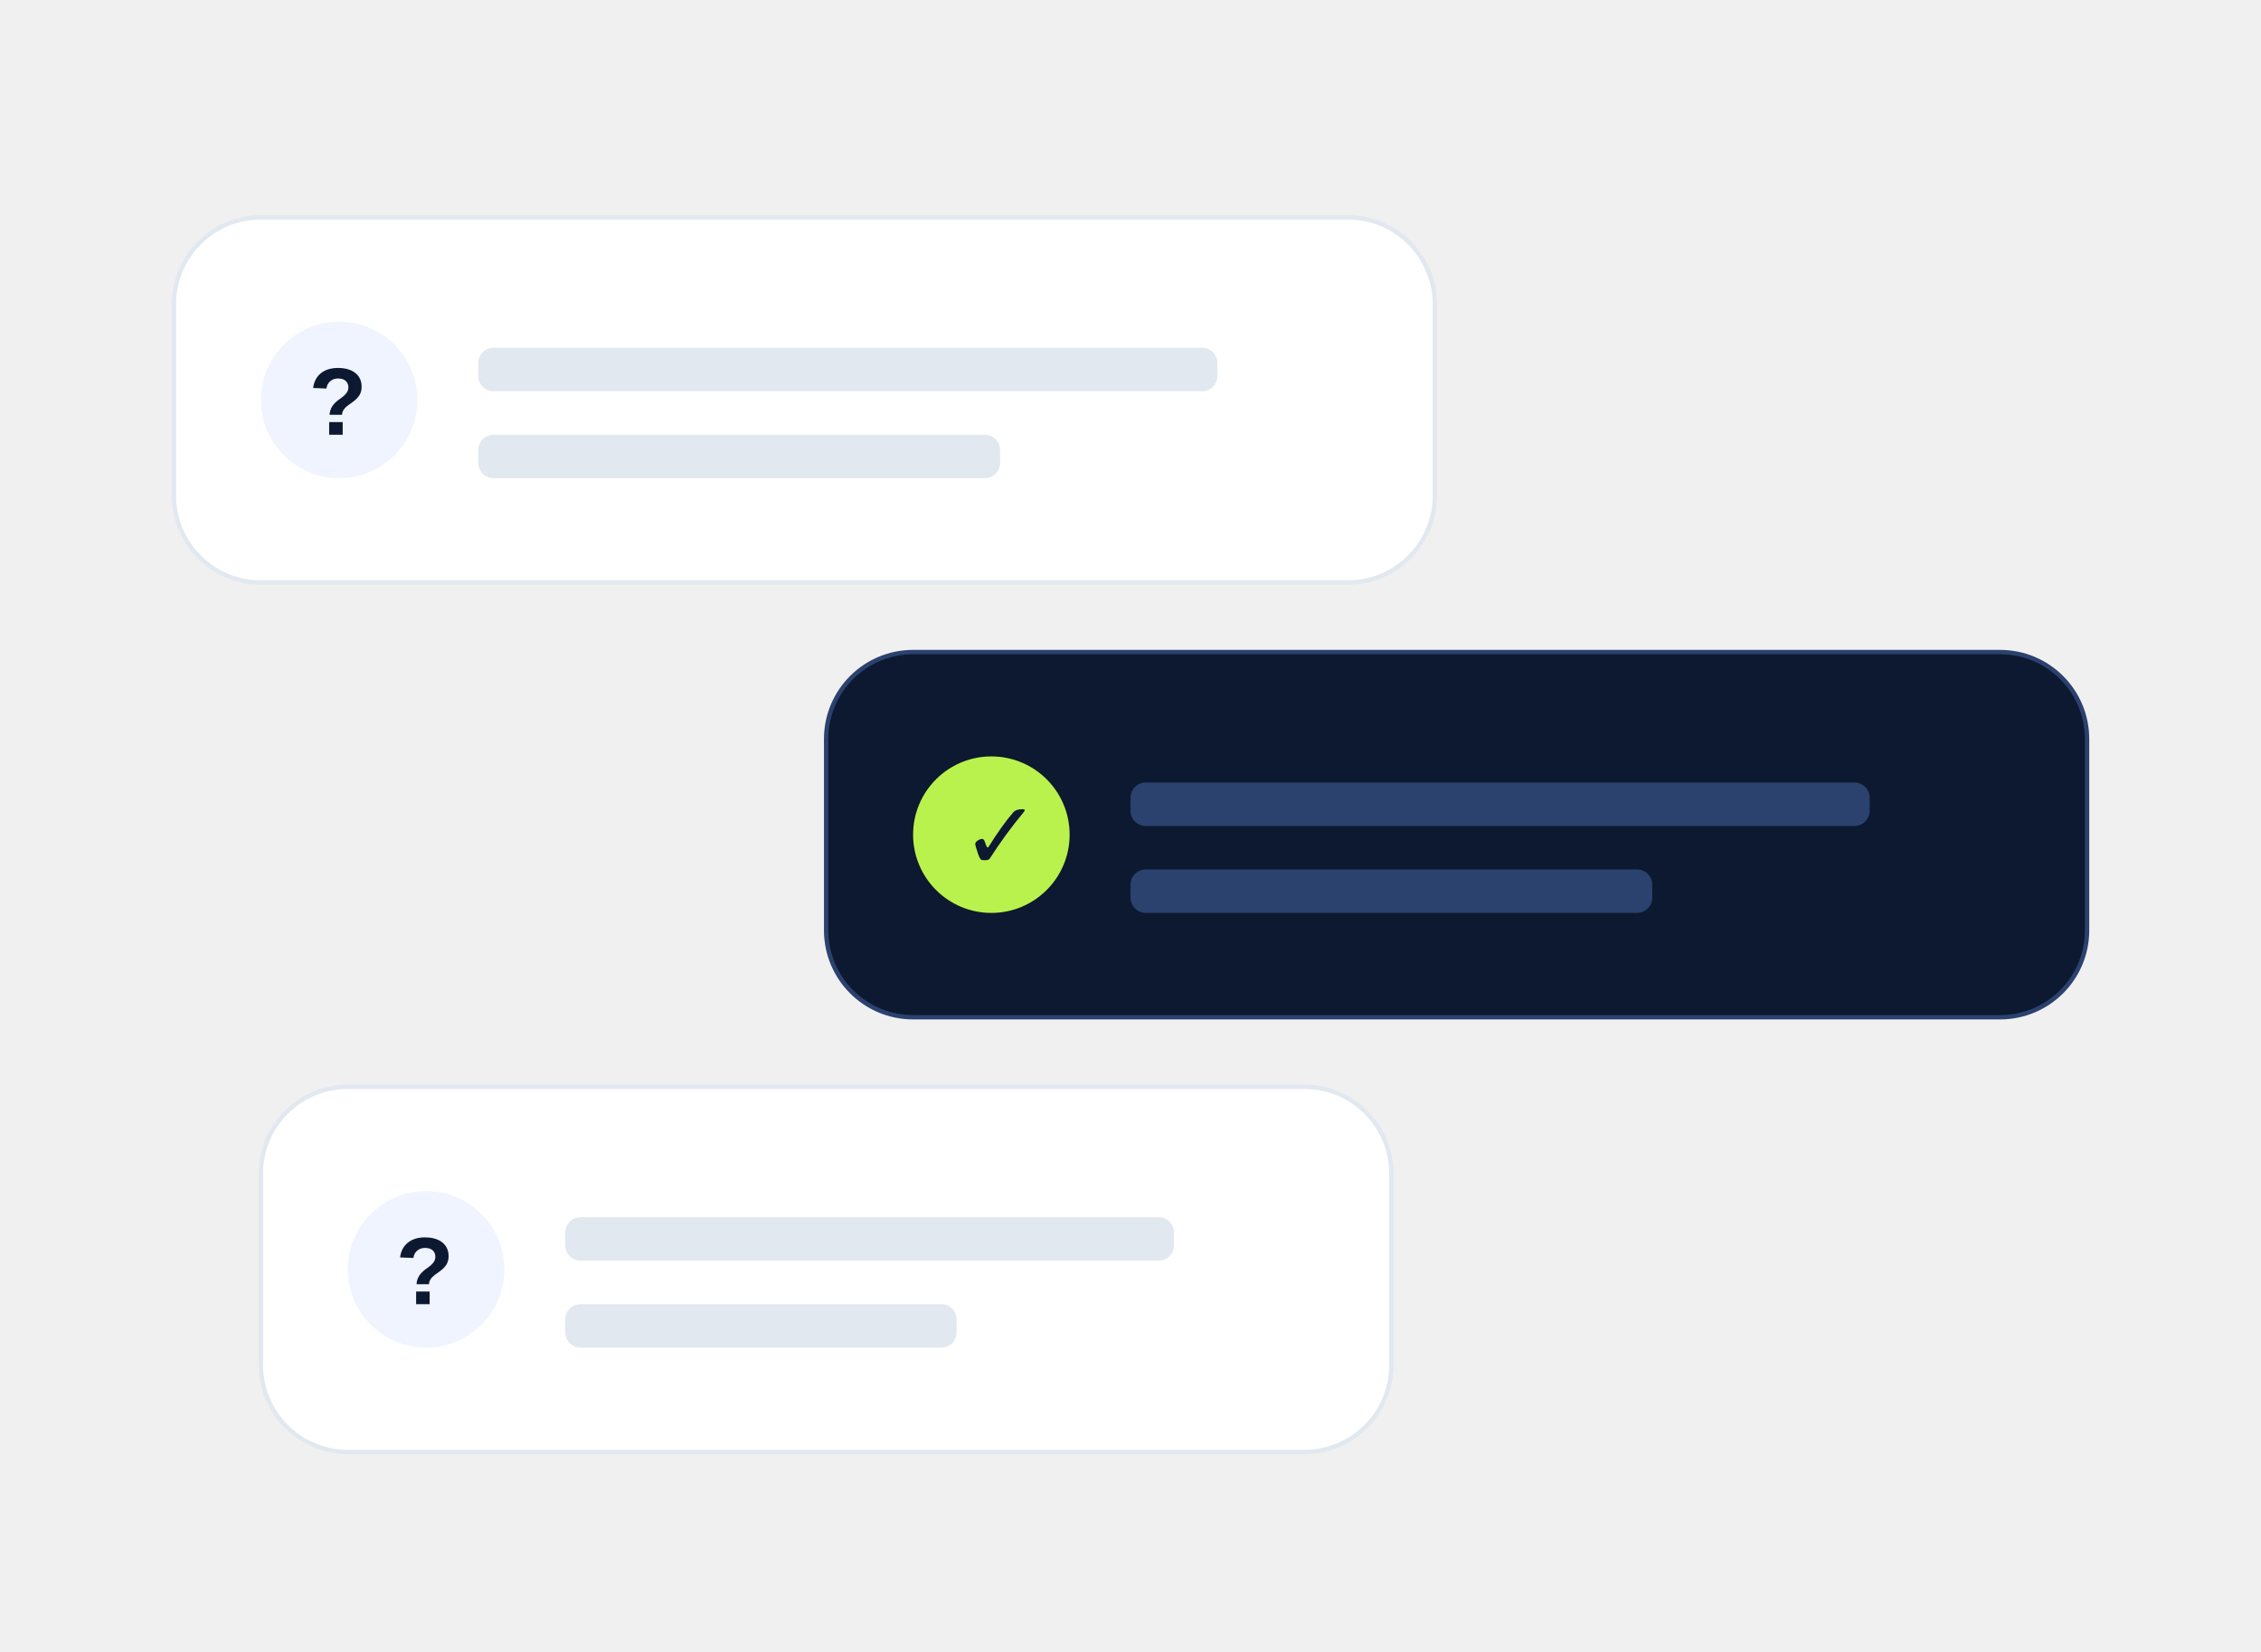
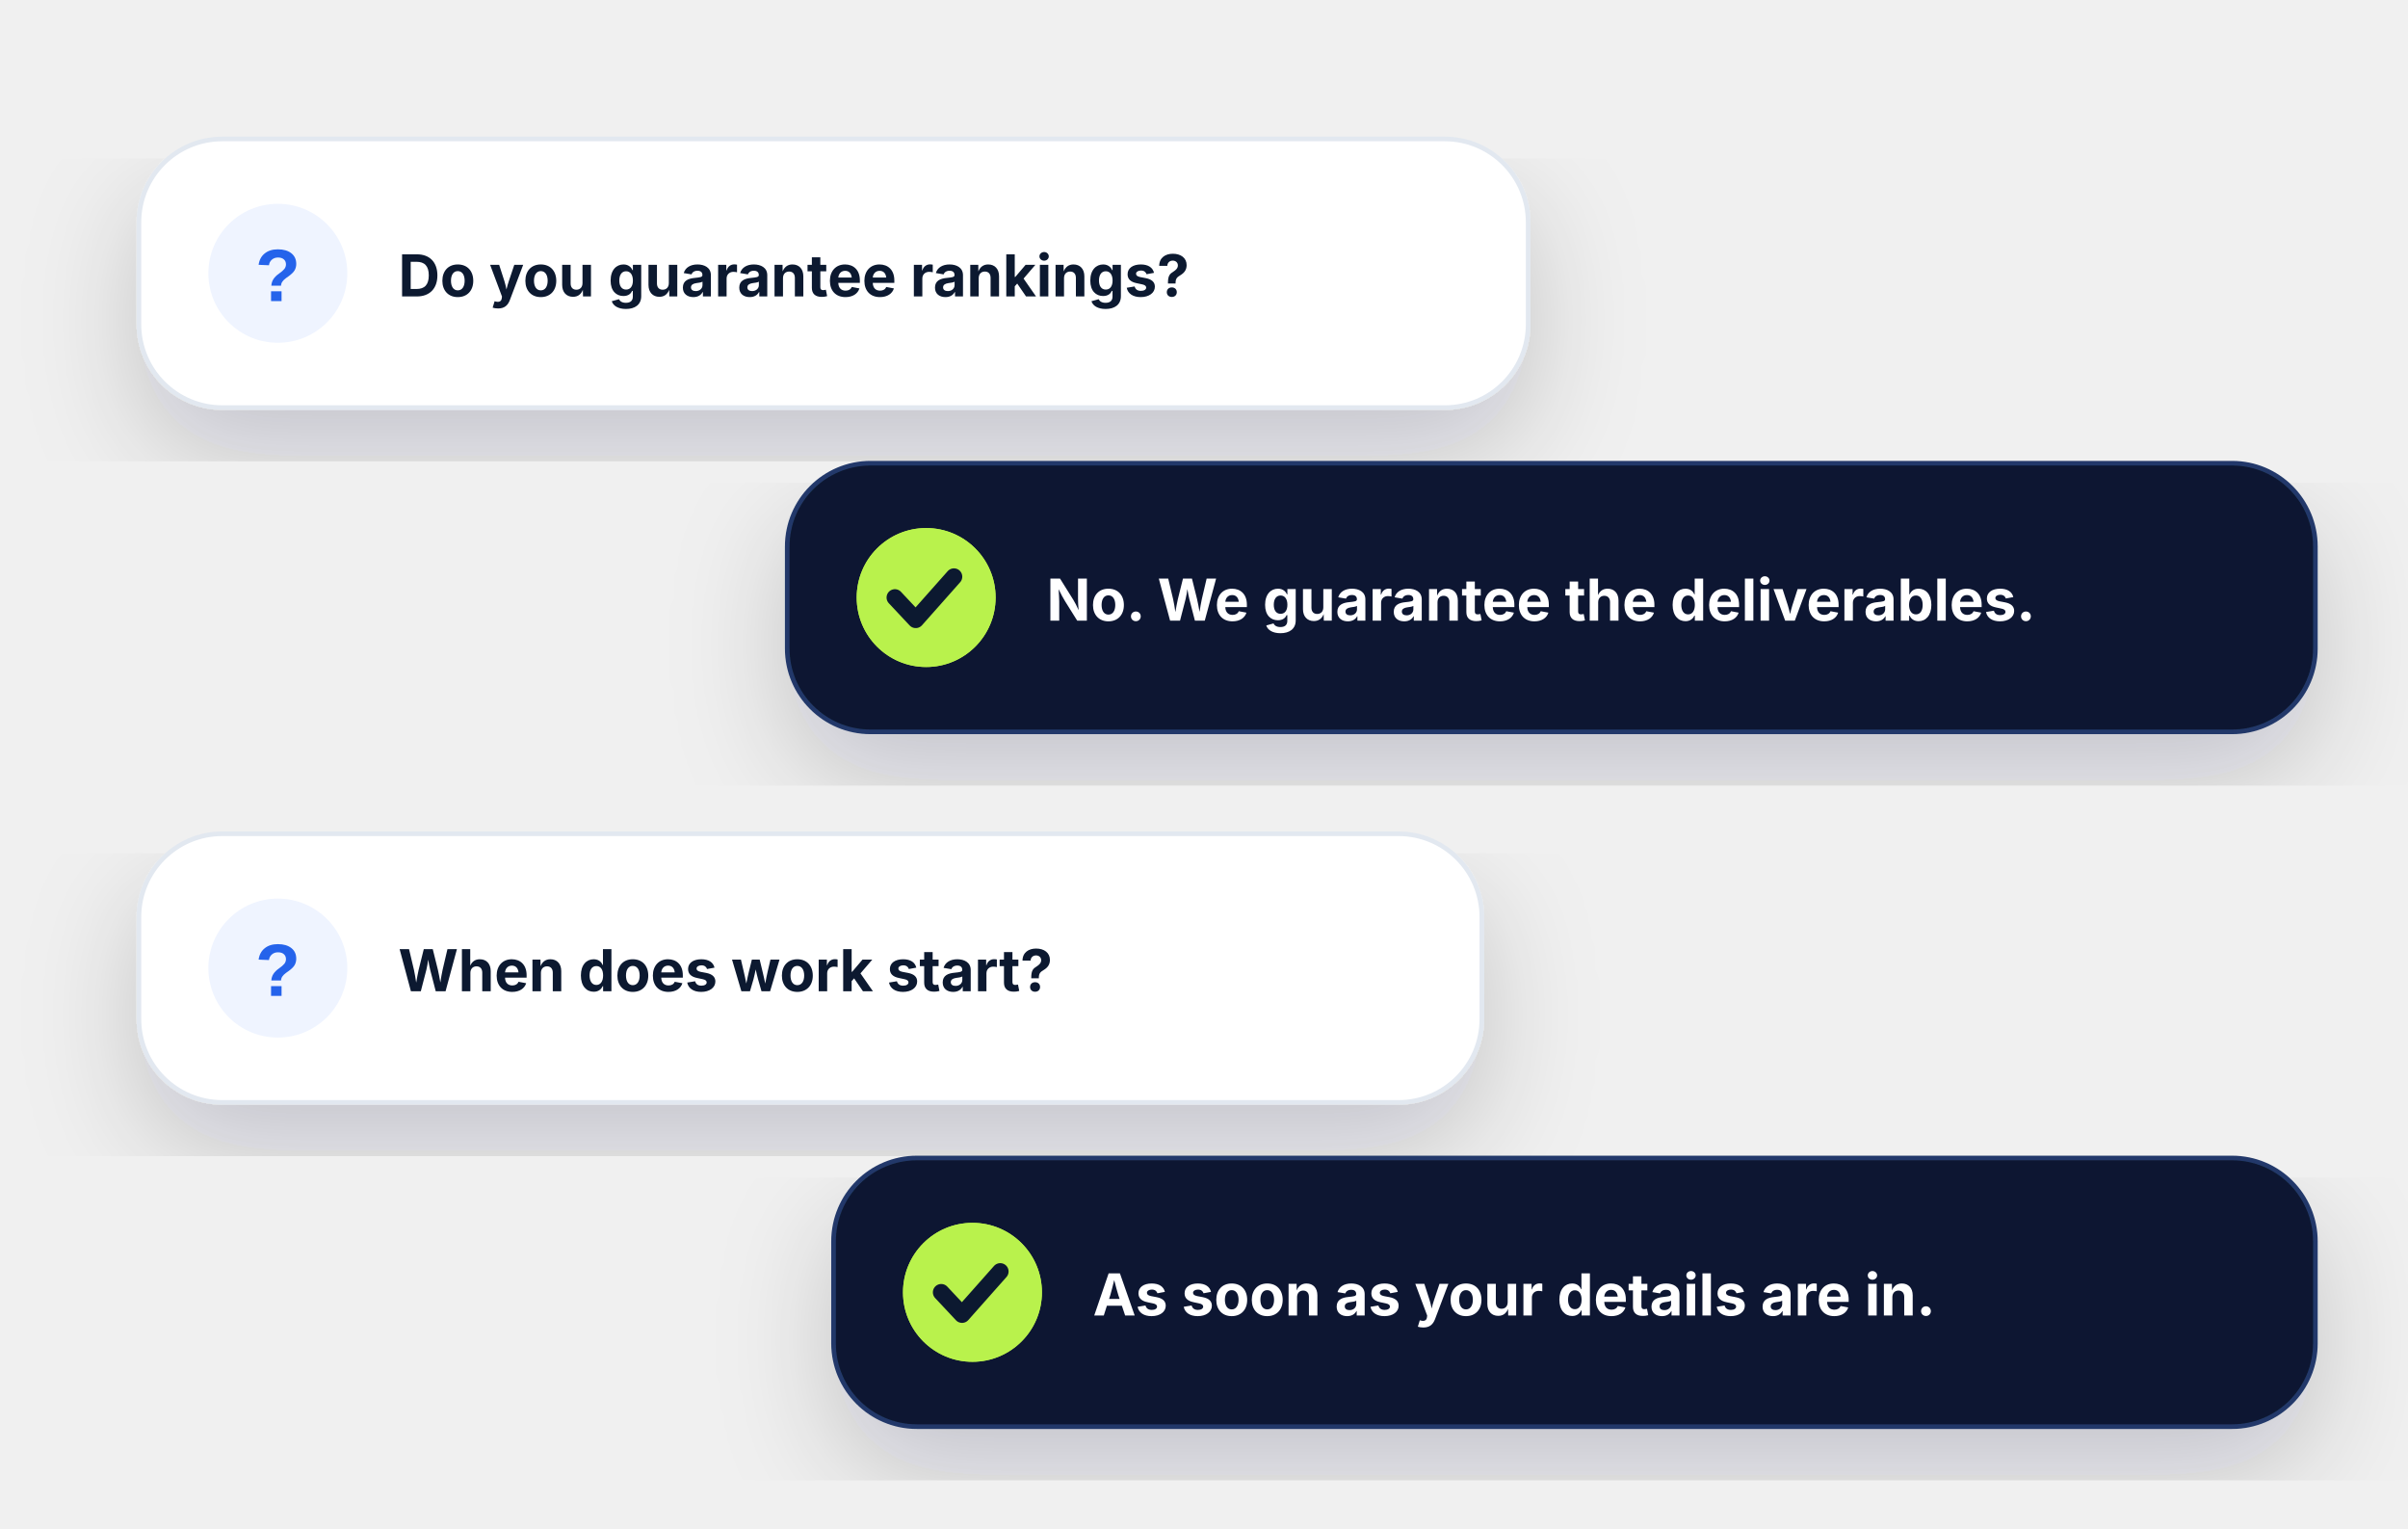
- <svg xmlns="http://www.w3.org/2000/svg" viewBox="0 0 520 380" role="img" aria-labelledby="t">
-   <rect x="40" y="50" width="290" height="84" rx="20" fill="#FFFFFF" stroke="#E2E8F0" />
-   <circle cx="78" cy="92" r="18" fill="#EFF4FF" />
-   <text x="71" y="100" font-family="Manrope, Arial" font-size="22" font-weight="800" fill="#0C1930">?</text>
-   <rect x="110" y="80" width="170" height="10" rx="3.5" fill="#E2E8F0" />
-   <rect x="110" y="100" width="120" height="10" rx="3.5" fill="#E2E8F0" />
-   <rect x="190" y="150" width="290" height="84" rx="20" fill="#0C1930" stroke="#2B416E" />
-   <circle cx="228" cy="192" r="18" fill="#B9F24C" />
-   <text x="221" y="200" font-family="Manrope, Arial" font-size="22" font-weight="800" fill="#0C1930">✓</text>
-   <rect x="260" y="180" width="170" height="10" rx="3.5" fill="#2B416E" />
-   <rect x="260" y="200" width="120" height="10" rx="3.5" fill="#2B416E" />
-   <rect x="60" y="250" width="260" height="84" rx="20" fill="#FFFFFF" stroke="#E2E8F0" />
-   <circle cx="98" cy="292" r="18" fill="#EFF4FF" />
-   <text x="91" y="300" font-family="Manrope, Arial" font-size="22" font-weight="800" fill="#0C1930">?</text>
-   <rect x="130" y="280" width="140" height="10" rx="3.5" fill="#E2E8F0" />
-   <rect x="130" y="300" width="90" height="10" rx="3.5" fill="#E2E8F0" />
+ <svg xmlns="http://www.w3.org/2000/svg" viewBox="0 0 520 330" role="img" aria-labelledby="t">
+   <defs>
+     <filter id="sh" x="-10%" y="-10%" width="120%" height="130%">
+       <feDropShadow dx="0" dy="10" stdDeviation="12" flood-color="#0C1930" flood-opacity=".18" />
+     </filter>
+   </defs>
+   <g filter="url(#sh)">
+     <rect x="30" y="30" width="300" height="58" rx="18" fill="#FFFFFF" stroke="#E2E8F0" />
+   </g>
+   <circle cx="60" cy="59" r="15" fill="#EFF4FF" />
+   <text x="60" y="65" font-family="Manrope, 'Segoe UI', Arial, Helvetica, sans-serif" font-size="16" font-weight="800" fill="#2563EB" text-anchor="middle">?</text>
+   <text x="86" y="64" font-family="Inter, 'Segoe UI', Arial, Helvetica, sans-serif" font-size="12.5" font-weight="700" fill="#0C1930" text-anchor="start">Do you guarantee rankings?</text>
+   <g filter="url(#sh)">
+     <rect x="170" y="100" width="330" height="58" rx="18" fill="#0C1930" stroke="#24396A" />
+   </g>
+   <circle cx="200" cy="129" r="15" fill="#B9F24C" />
+   <circle cx="200" cy="129" r="15" fill="#B9F24C" />
+   <path d="M193.25 129l4.5 4.8 8.25 -9.3" fill="none" stroke="#0C1930" stroke-width="3.6" stroke-linecap="round" stroke-linejoin="round" />
+   <text x="226" y="134" font-family="Inter, 'Segoe UI', Arial, Helvetica, sans-serif" font-size="12.5" font-weight="700" fill="#FFFFFF" text-anchor="start">No. We guarantee the deliverables.</text>
+   <g filter="url(#sh)">
+     <rect x="30" y="180" width="290" height="58" rx="18" fill="#FFFFFF" stroke="#E2E8F0" />
+   </g>
+   <circle cx="60" cy="209" r="15" fill="#EFF4FF" />
+   <text x="60" y="215" font-family="Manrope, 'Segoe UI', Arial, Helvetica, sans-serif" font-size="16" font-weight="800" fill="#2563EB" text-anchor="middle">?</text>
+   <text x="86" y="214" font-family="Inter, 'Segoe UI', Arial, Helvetica, sans-serif" font-size="12.5" font-weight="700" fill="#0C1930" text-anchor="start">When does work start?</text>
+   <g filter="url(#sh)">
+     <rect x="180" y="250" width="320" height="58" rx="18" fill="#0C1930" stroke="#24396A" />
+   </g>
+   <circle cx="210" cy="279" r="15" fill="#B9F24C" />
+   <circle cx="210" cy="279" r="15" fill="#B9F24C" />
+   <path d="M203.25 279l4.5 4.8 8.25 -9.3" fill="none" stroke="#0C1930" stroke-width="3.6" stroke-linecap="round" stroke-linejoin="round" />
+   <text x="236" y="284" font-family="Inter, 'Segoe UI', Arial, Helvetica, sans-serif" font-size="12.5" font-weight="700" fill="#FFFFFF" text-anchor="start">As soon as your details are in.</text>
</svg>
